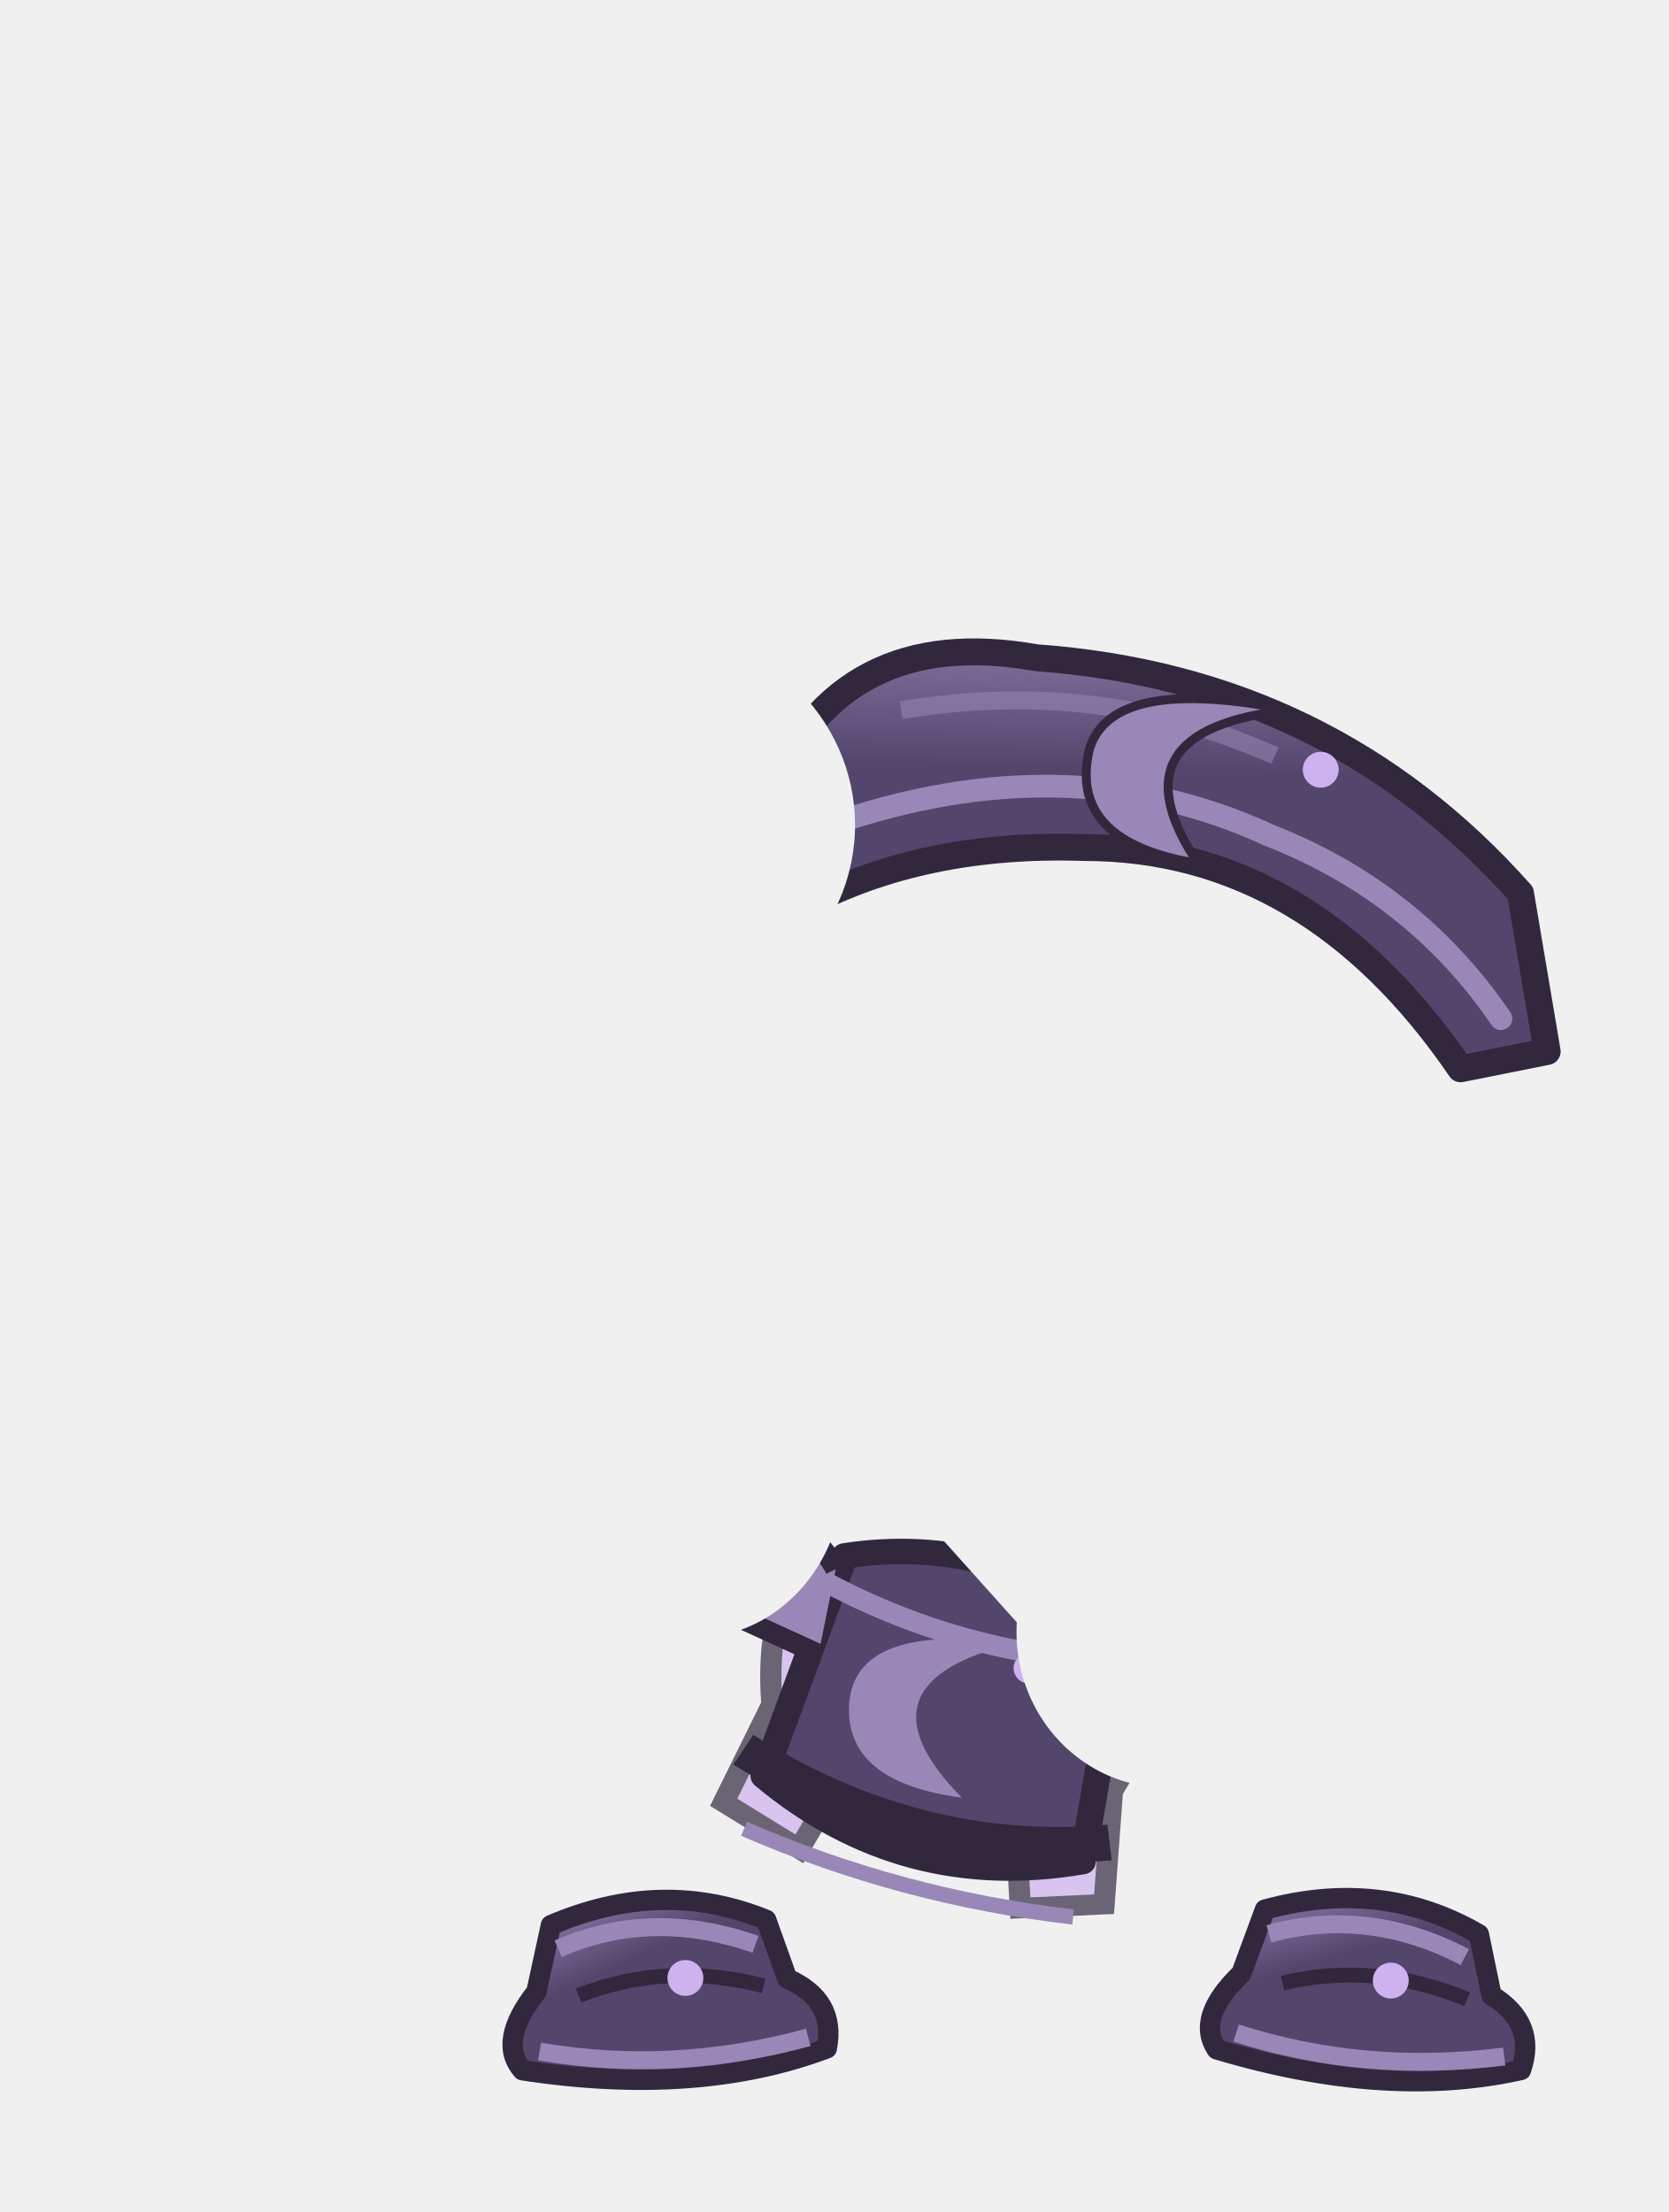
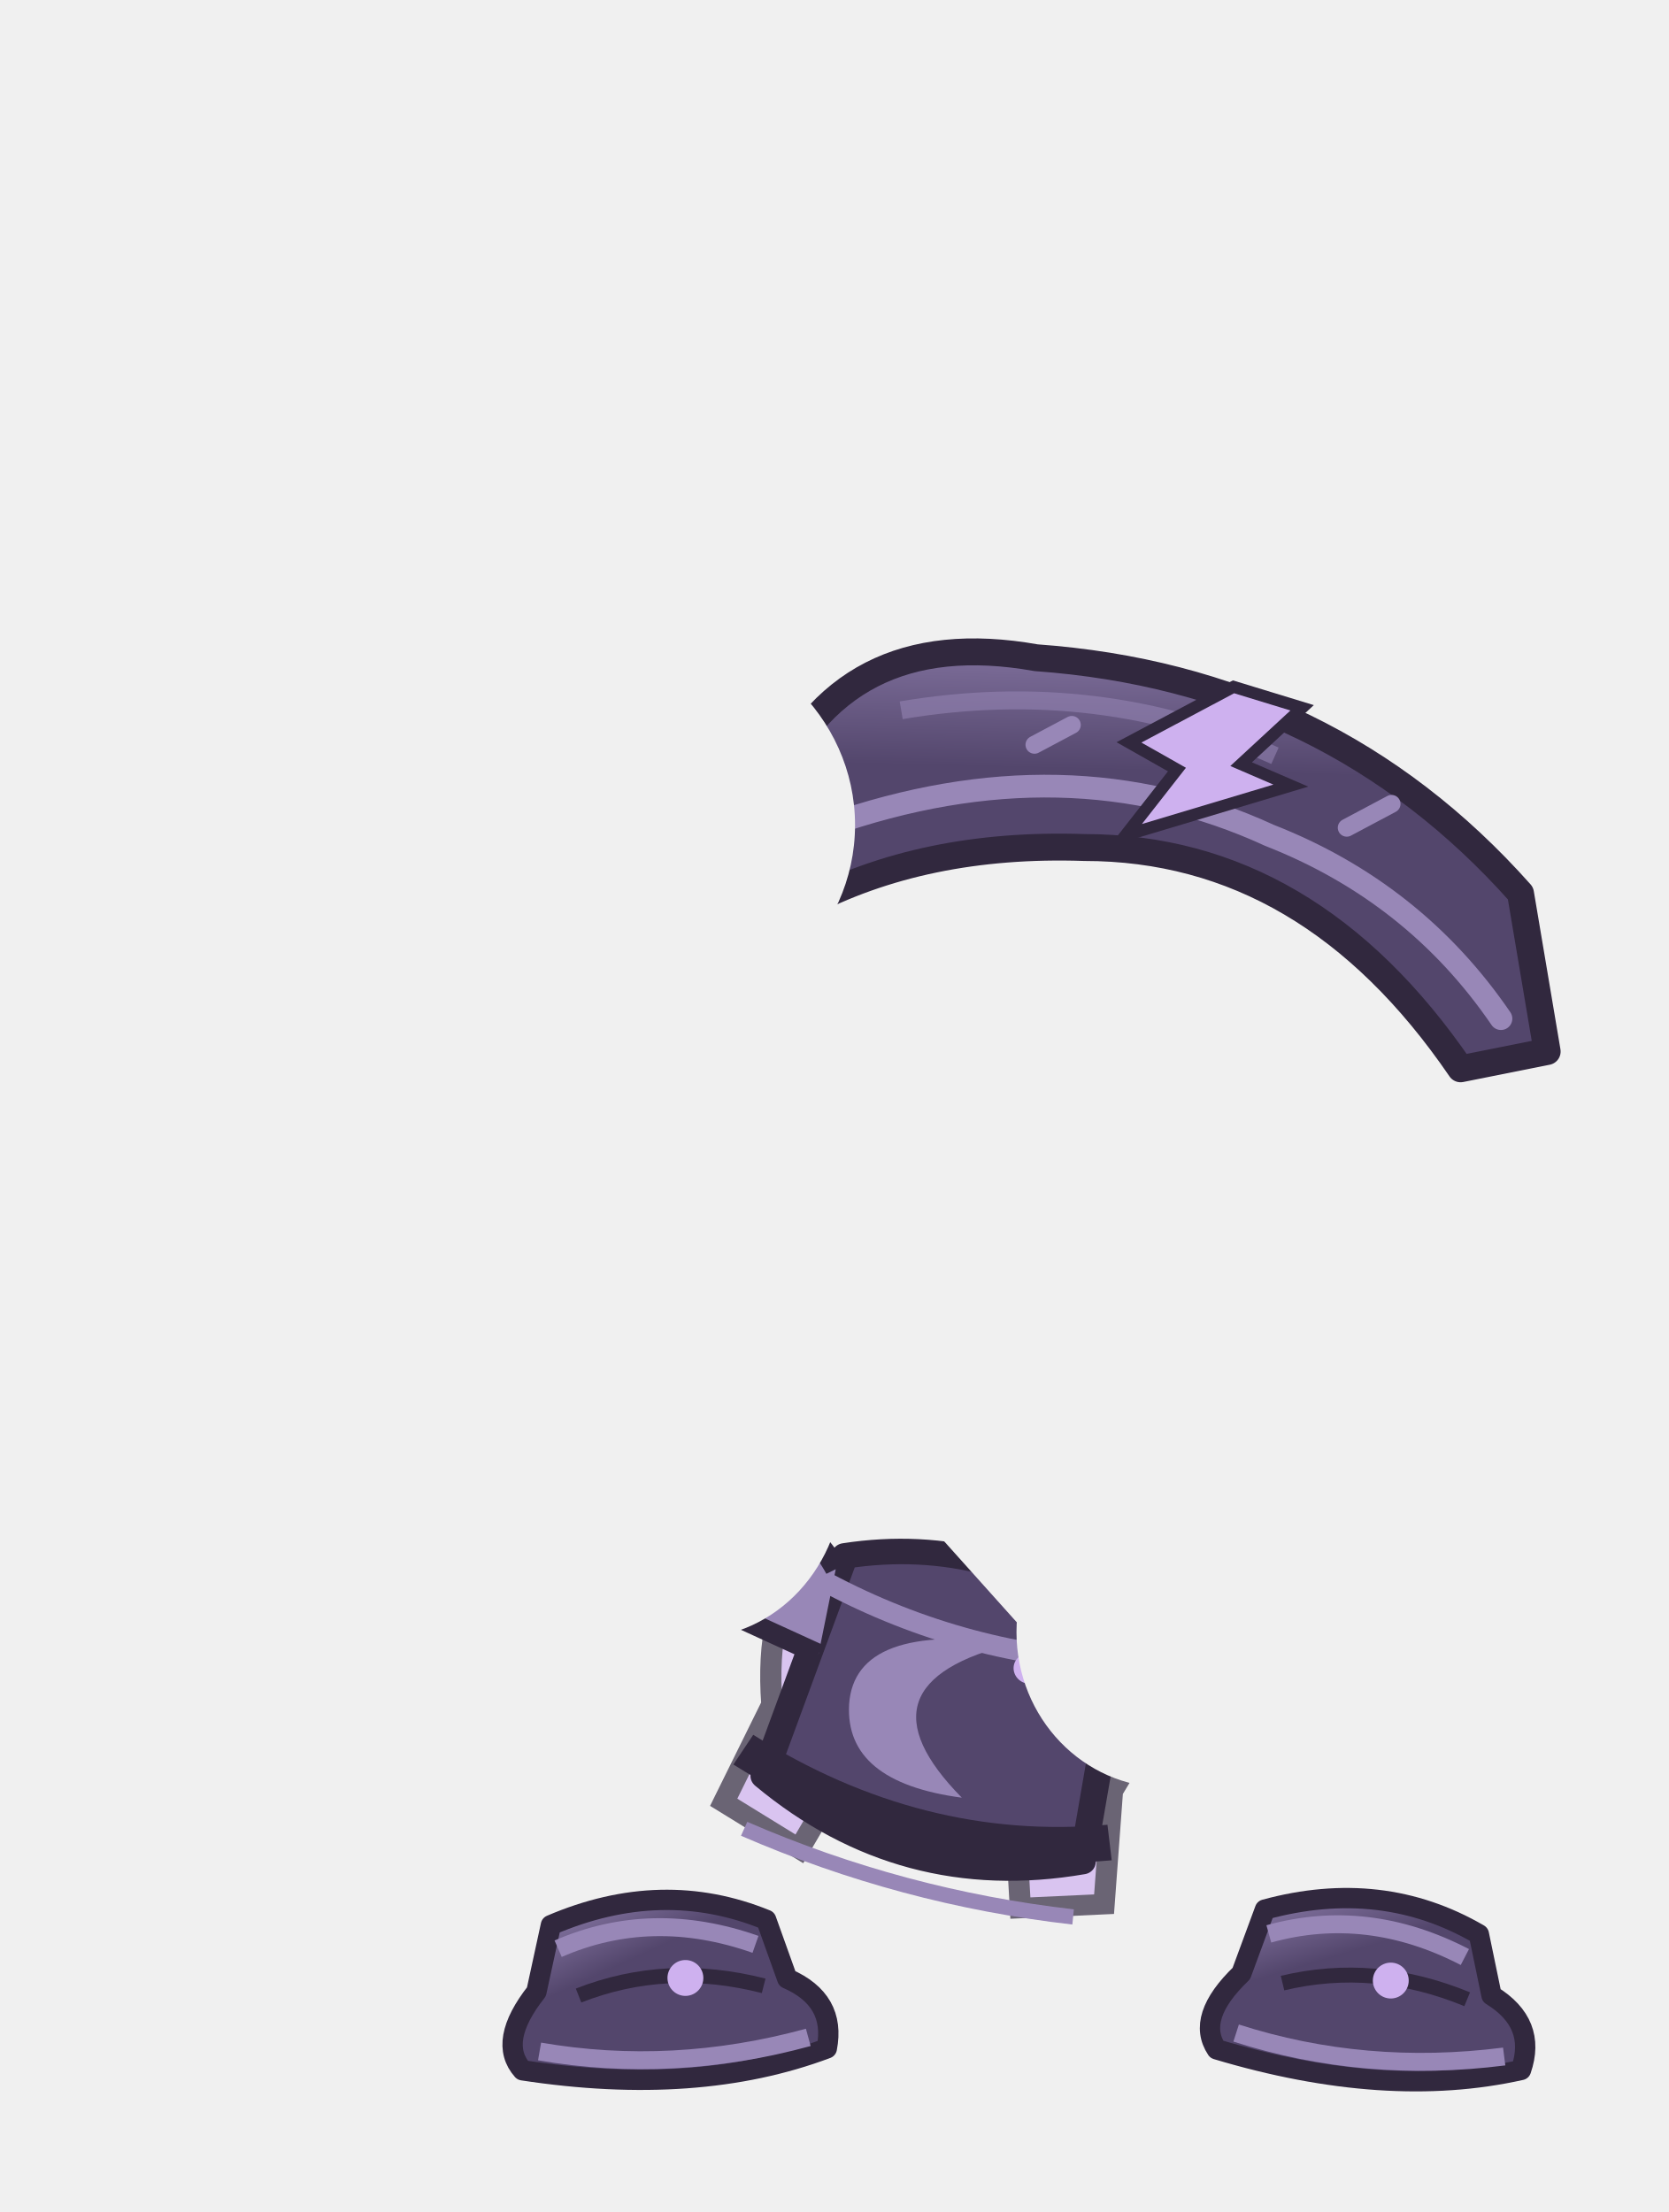
<svg xmlns="http://www.w3.org/2000/svg" width="279" height="370" viewBox="0 0 279 370" data-armor="shadow" data-phase="hurt" data-frame="3">
  <defs>
    <linearGradient id="metal" x1="0" y1="0" x2=".7" y2="1">
      <stop stop-color="#9887b7" />
      <stop offset=".4" stop-color="#53466c" />
      <stop offset="1" stop-color="#53466c" />
    </linearGradient>
    <mask id="details" maskUnits="userSpaceOnUse" x="0" y="0" width="279" height="370">
      <rect width="279" height="370" fill="white" />
      <g fill="black">
        <ellipse data-protect="flower" cx="108" cy="138" rx="35" ry="33" />
        <ellipse data-protect="paw" cx="116" cy="247" rx="25" ry="27" />
        <ellipse data-protect="paw" cx="195" cy="273" rx="25" ry="26" />
        <polygon data-protect="scarf" points="90,224 150,249 176,278 210,247" />
      </g>
    </mask>
  </defs>
  <g mask="url(#details)">
    <g transform="translate(112 338) rotate(-3)">
      <g data-part="boot">
        <path d="M-19 -17Q0 -24 17 -16L20 -6Q28 -2 26 6Q4 13 -25 7Q-29 2 -22 -6Z" fill="url(#metal)" stroke="#31283e" stroke-width="3.4" stroke-linejoin="round" />
        <path d="M-18 -13Q-2 -19 15 -12M-22 4Q0 9 23 4" fill="none" stroke="#9887b7" stroke-width="3" />
        <path d="M-15 -5Q0 -10 16 -5" fill="none" stroke="#31283e" stroke-width="2.5" />
        <circle cx="3" cy="-7" r="3" fill="#ceb1ef" />
      </g>
    </g>
    <g transform="translate(229 338) rotate(5)">
      <g data-part="boot">
        <path d="M-19 -17Q0 -24 17 -16L20 -6Q28 -2 26 6Q4 13 -25 7Q-29 2 -22 -6Z" fill="url(#metal)" stroke="#31283e" stroke-width="3.4" stroke-linejoin="round" />
        <path d="M-18 -13Q-2 -19 15 -12M-22 4Q0 9 23 4" fill="none" stroke="#9887b7" stroke-width="3" />
        <path d="M-15 -5Q0 -10 16 -5" fill="none" stroke="#31283e" stroke-width="2.5" />
        <circle cx="3" cy="-7" r="3" fill="#ceb1ef" />
      </g>
    </g>
    <g transform="translate(159 287) rotate(15)">
      <g data-part="chestplate" transform="translate(-44.5 -34) scale(0.89 0.85)">
        <path d="M16 18Q11 29 17 47L13 68 29 73 34 54 66 54 72 73 87 68 83 46Q89 25 84 18" fill="#ceb1ef" opacity=".7" stroke="#31283e" stroke-width="4" />
        <path d="M23 15 Q49 3 77 15 L81 61 Q50 76 19 61Z" fill="#53466c" stroke="#31283e" stroke-width="5" stroke-linejoin="round" />
        <path d="M22 18Q12 7 4 17L6 32 23 35M78 18Q88 7 96 17L94 32 77 35" fill="#9887b7" stroke="#31283e" stroke-width="4" stroke-linejoin="round" />
        <path d="M21 21Q50 28 79 21" fill="none" stroke="#9887b7" stroke-width="4" />
        <path d="M14 57Q51 69 85 56" fill="none" stroke="#31283e" stroke-width="7" />
        <path d="M58 23Q30 39 56 55Q34 58 31 43Q28 27 58 23Z" fill="#9887b7" />
        <circle cx="62" cy="27" r="3" fill="#ceb1ef" />
        <path d="M18 72Q50 77 82 72" fill="none" stroke="#9887b7" stroke-width="3" />
      </g>
    </g>
    <g transform="translate(187 178) rotate(17)">
      <g data-part="helmet">
        <path d="M-69 -26Q-66 -57 -33 -61Q15 -72 56 -47L68 -23L55 -16Q20 -44 -16 -33Q-42 -26 -58 -10Z" fill="url(#metal)" stroke="#31283e" stroke-width="4.5" stroke-linejoin="round" />
        <path d="M-58 -24Q-24 -49 13 -44Q39 -42 59 -26" fill="none" stroke="#9887b7" stroke-width="3.8" stroke-linecap="round" />
        <path d="M-52 -46Q-22 -61 10 -57" fill="none" stroke="#9887b7" stroke-width="3" opacity=".55" />
-         <path d="M10 -65Q-18 -53 3 -36Q-19 -33 -20 -49Q-20 -62 10 -65Z" fill="#9887b7" stroke="#31283e" stroke-width="1.5" />
-         <circle cx="18" cy="-57" r="3" fill="#ceb1ef" />
+         <path d="M0 -66L-14 -52L-5 -50L-10 -37L14 -53L5 -54L12 -66Z" fill="#ceb1ef" stroke="#31283e" stroke-width="2" />
+         <path d="M-29 -47L-24 -52M25 -49L31 -55" stroke="#9887b7" stroke-width="3" stroke-linecap="round" />
      </g>
    </g>
  </g>
</svg>
